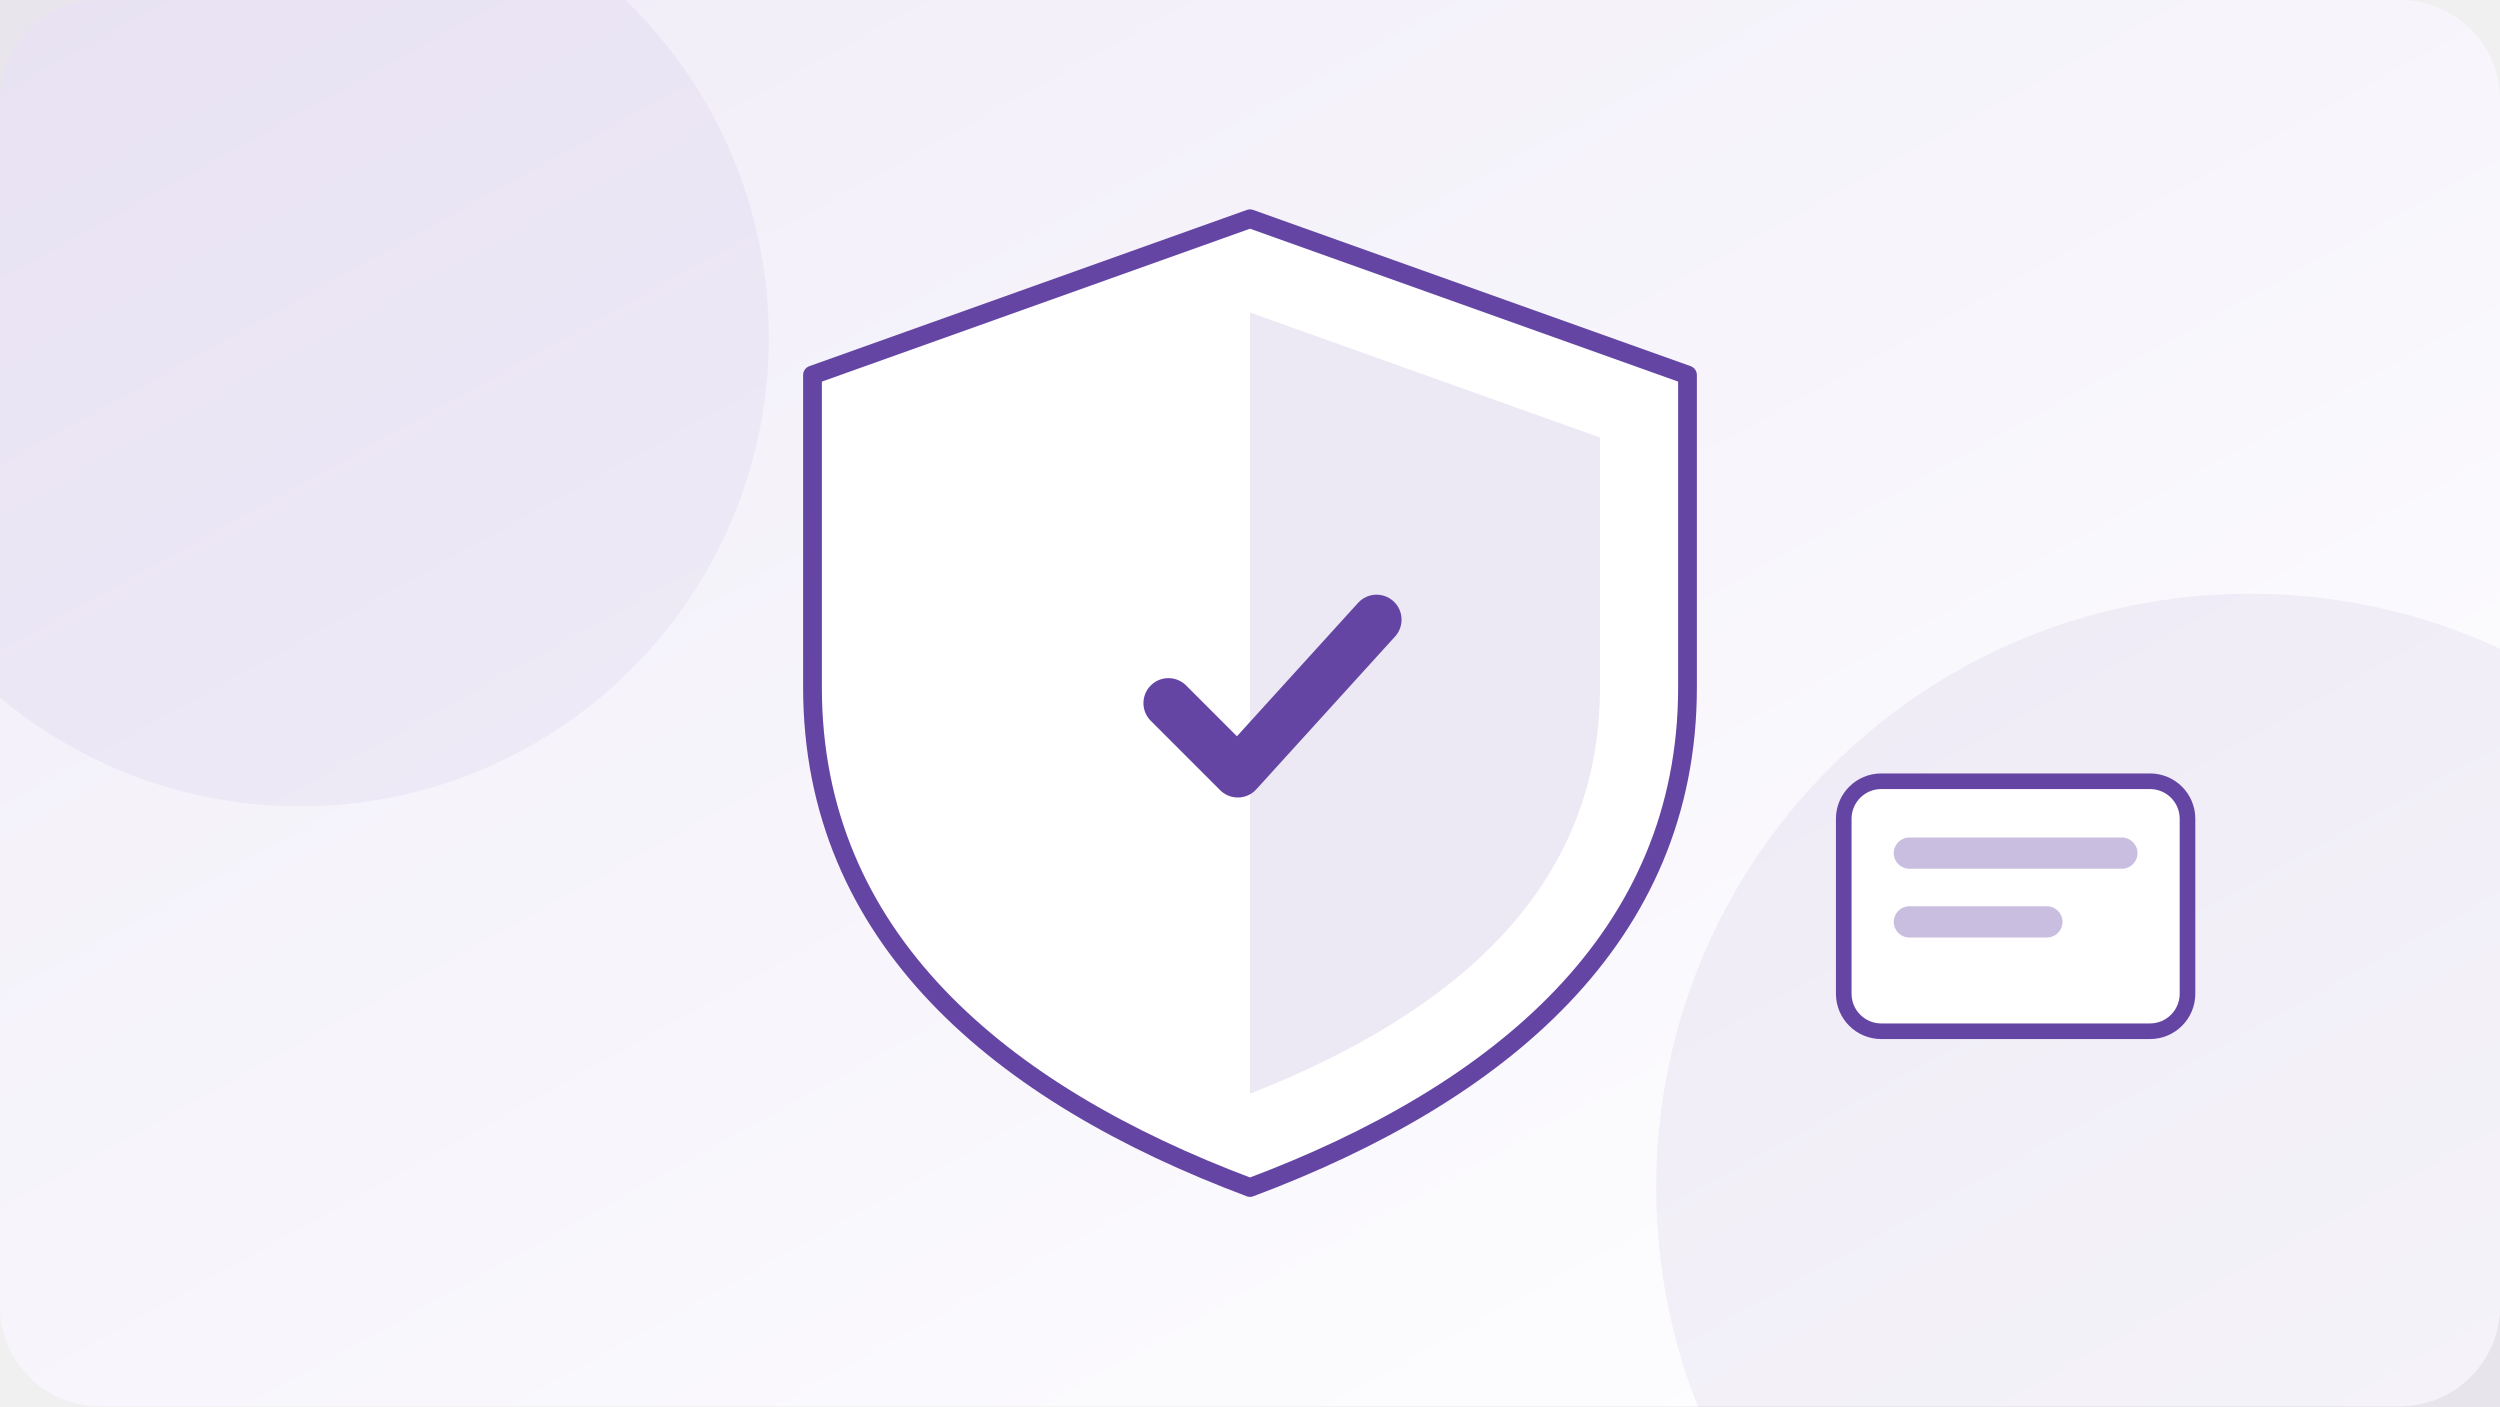
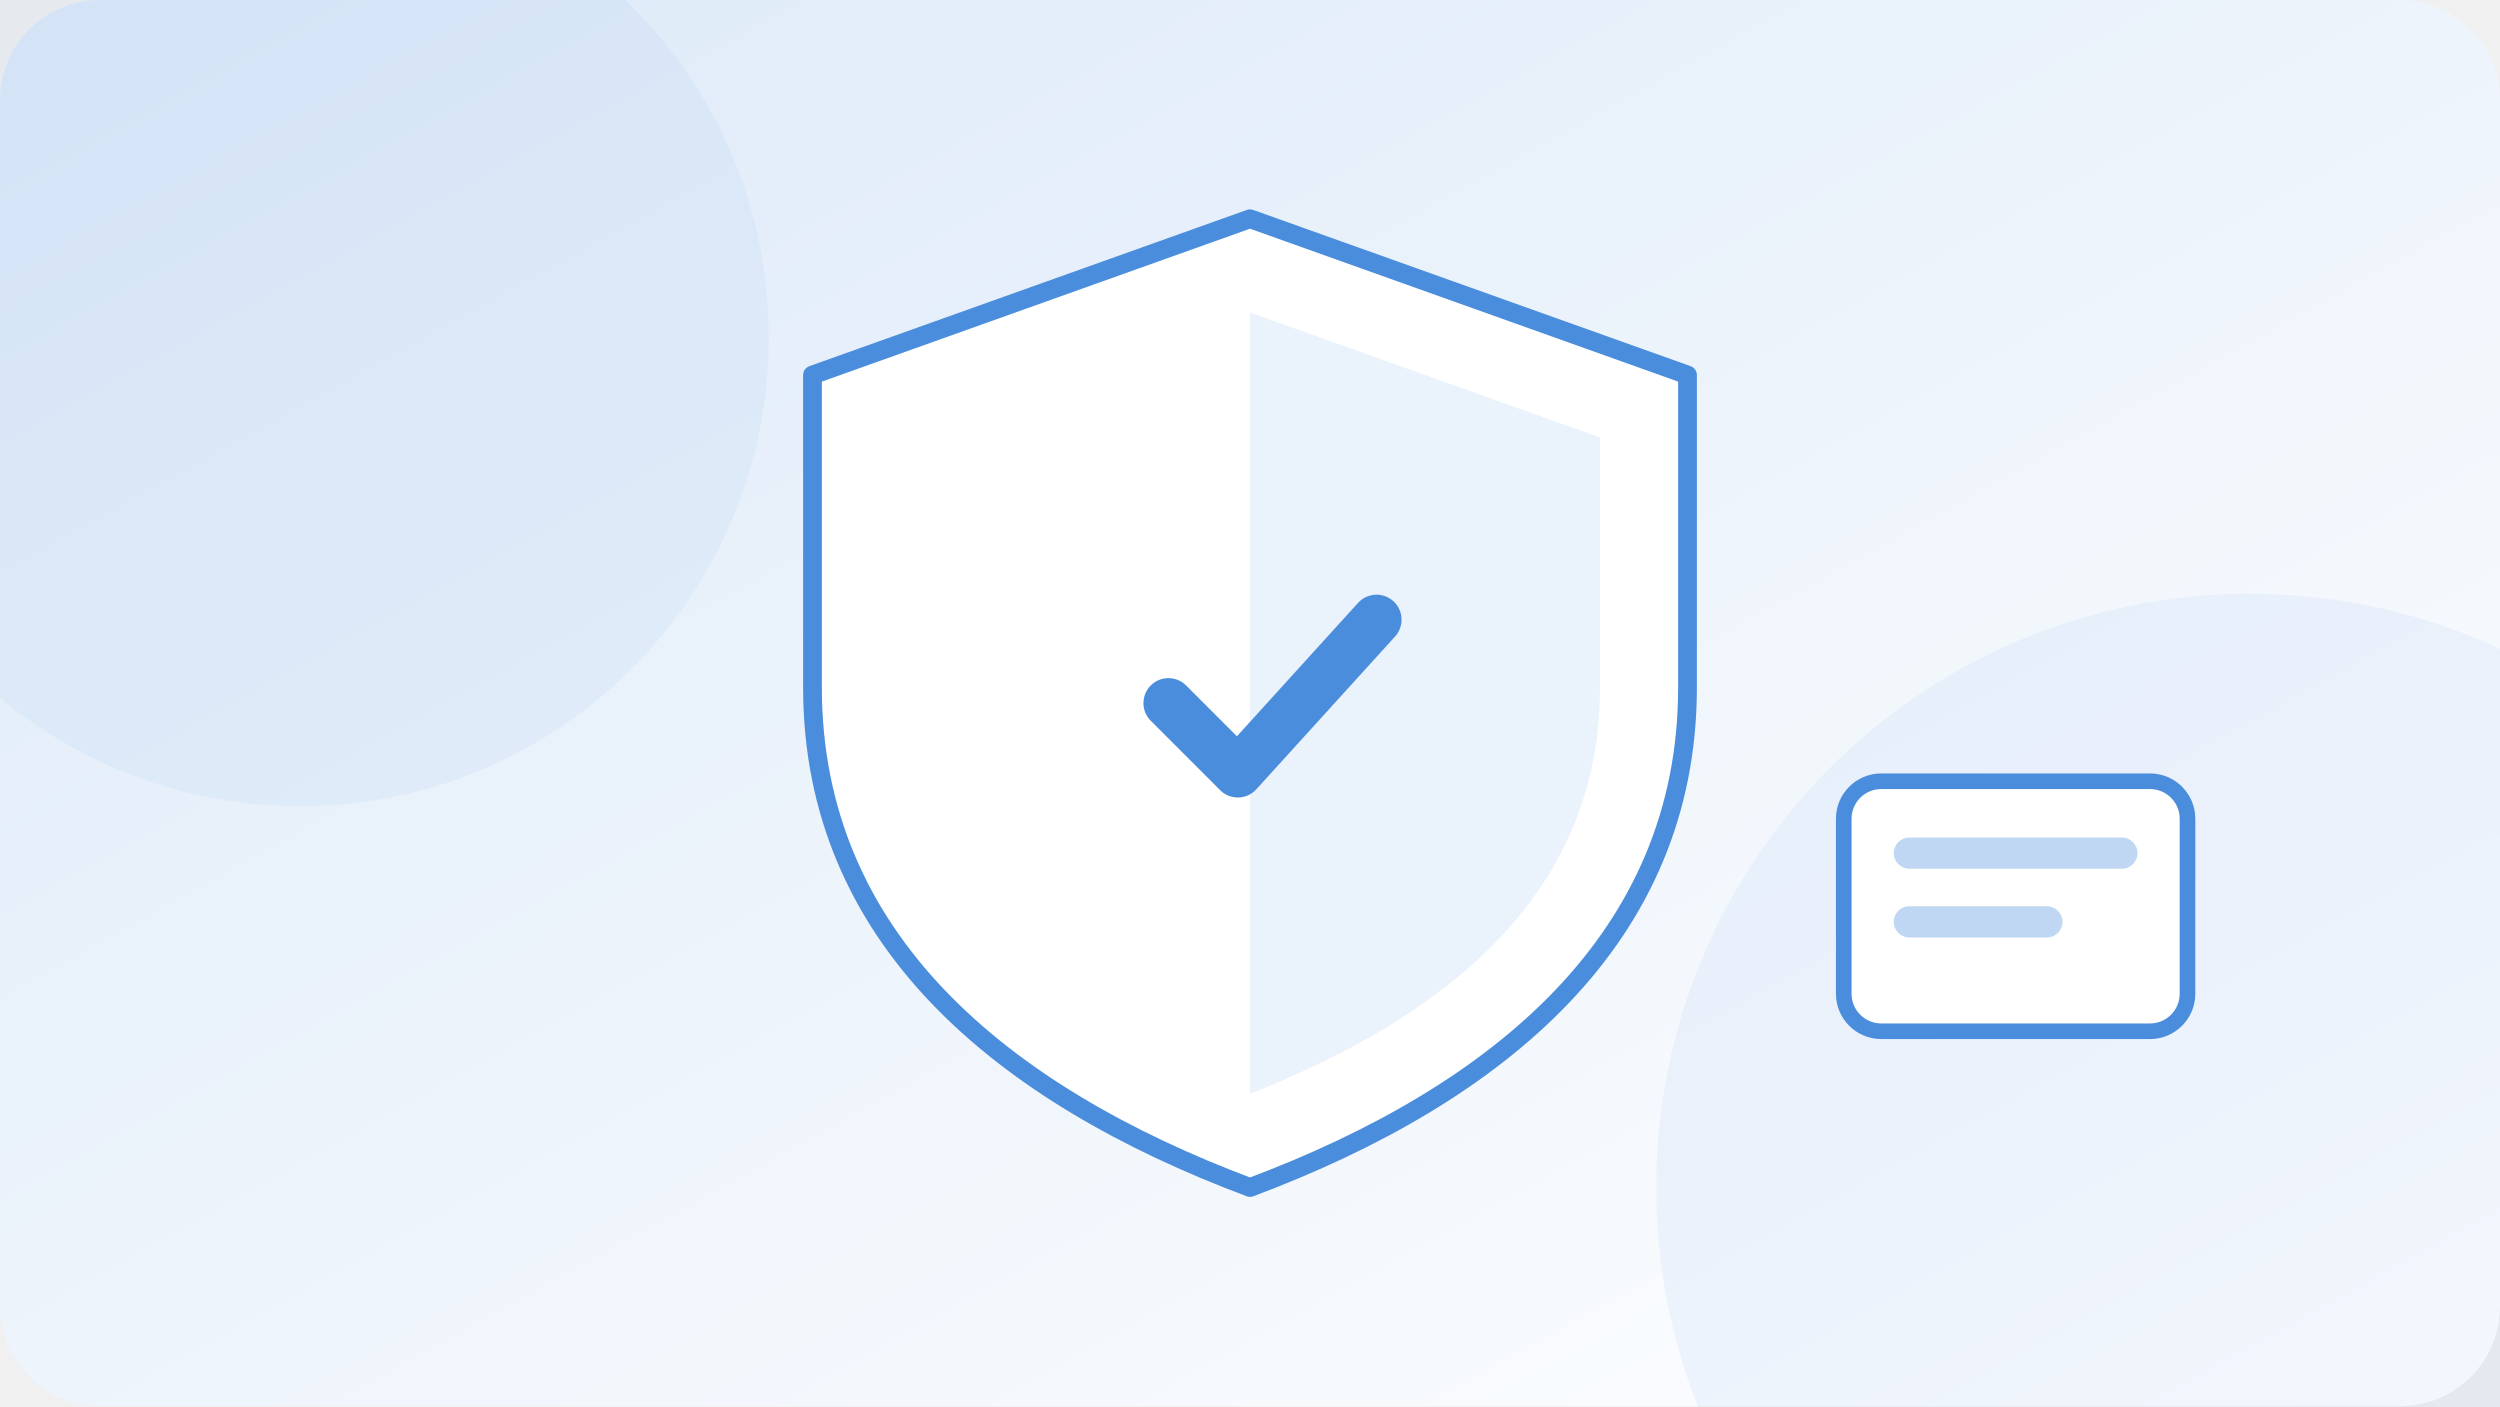
<svg xmlns="http://www.w3.org/2000/svg" width="800" height="450" viewBox="0 0 800 450">
  <defs>
    <linearGradient id="bg" x1="0" y1="0" x2="1" y2="1">
-       <stop offset="0" stop-color="#f0ecf8" />
+       <stop offset="0" stop-color="#dce9f8" />
      <stop offset="1" stop-color="#ffffff" />
    </linearGradient>
  </defs>
  <rect width="800" height="450" rx="32" fill="url(#bg)" />
-   <circle cx="96.0" cy="108.0" r="150" fill="#6445a4" opacity=".06" />
-   <circle cx="720.0" cy="380.0" r="190" fill="#6445a4" opacity=".07" />
-   <path d="M400 70 L540 120 V220 C540 300 480 350 400 380 C320 350 260 300 260 220 V120Z" fill="#ffffff" stroke="#6445a4" stroke-width="6" stroke-linejoin="round" />
-   <path d="M400 100 L512 140 V220 C512 284 466 324 400 350Z" fill="#6445a4" opacity=".12" />
-   <path d="M373.9 225.0l22.2 22.2 44.4 -48.9" fill="none" stroke="#6445a4" stroke-width="16" stroke-linecap="round" stroke-linejoin="round" />
-   <rect x="590" y="250" width="110" height="80" rx="12" fill="#ffffff" stroke="#6445a4" stroke-width="5" />
-   <rect x="606" y="268" width="78" height="10" rx="5" fill="#6445a4" opacity=".35" />
-   <rect x="606" y="290" width="54" height="10" rx="5" fill="#6445a4" opacity=".35" />
+   <circle cx="96.0" cy="108.0" r="150" fill="#4a8ddc" opacity=".06" />
+   <circle cx="720.0" cy="380.0" r="190" fill="#4a8ddc" opacity=".07" />
+   <path d="M400 70 L540 120 V220 C540 300 480 350 400 380 C320 350 260 300 260 220 V120Z" fill="#ffffff" stroke="#4a8ddc" stroke-width="6" stroke-linejoin="round" />
+   <path d="M400 100 L512 140 V220 C512 284 466 324 400 350Z" fill="#4a8ddc" opacity=".12" />
+   <path d="M373.9 225.0l22.2 22.2 44.4 -48.9" fill="none" stroke="#4a8ddc" stroke-width="16" stroke-linecap="round" stroke-linejoin="round" />
+   <rect x="590" y="250" width="110" height="80" rx="12" fill="#ffffff" stroke="#4a8ddc" stroke-width="5" />
+   <rect x="606" y="268" width="78" height="10" rx="5" fill="#4a8ddc" opacity=".35" />
+   <rect x="606" y="290" width="54" height="10" rx="5" fill="#4a8ddc" opacity=".35" />
</svg>
